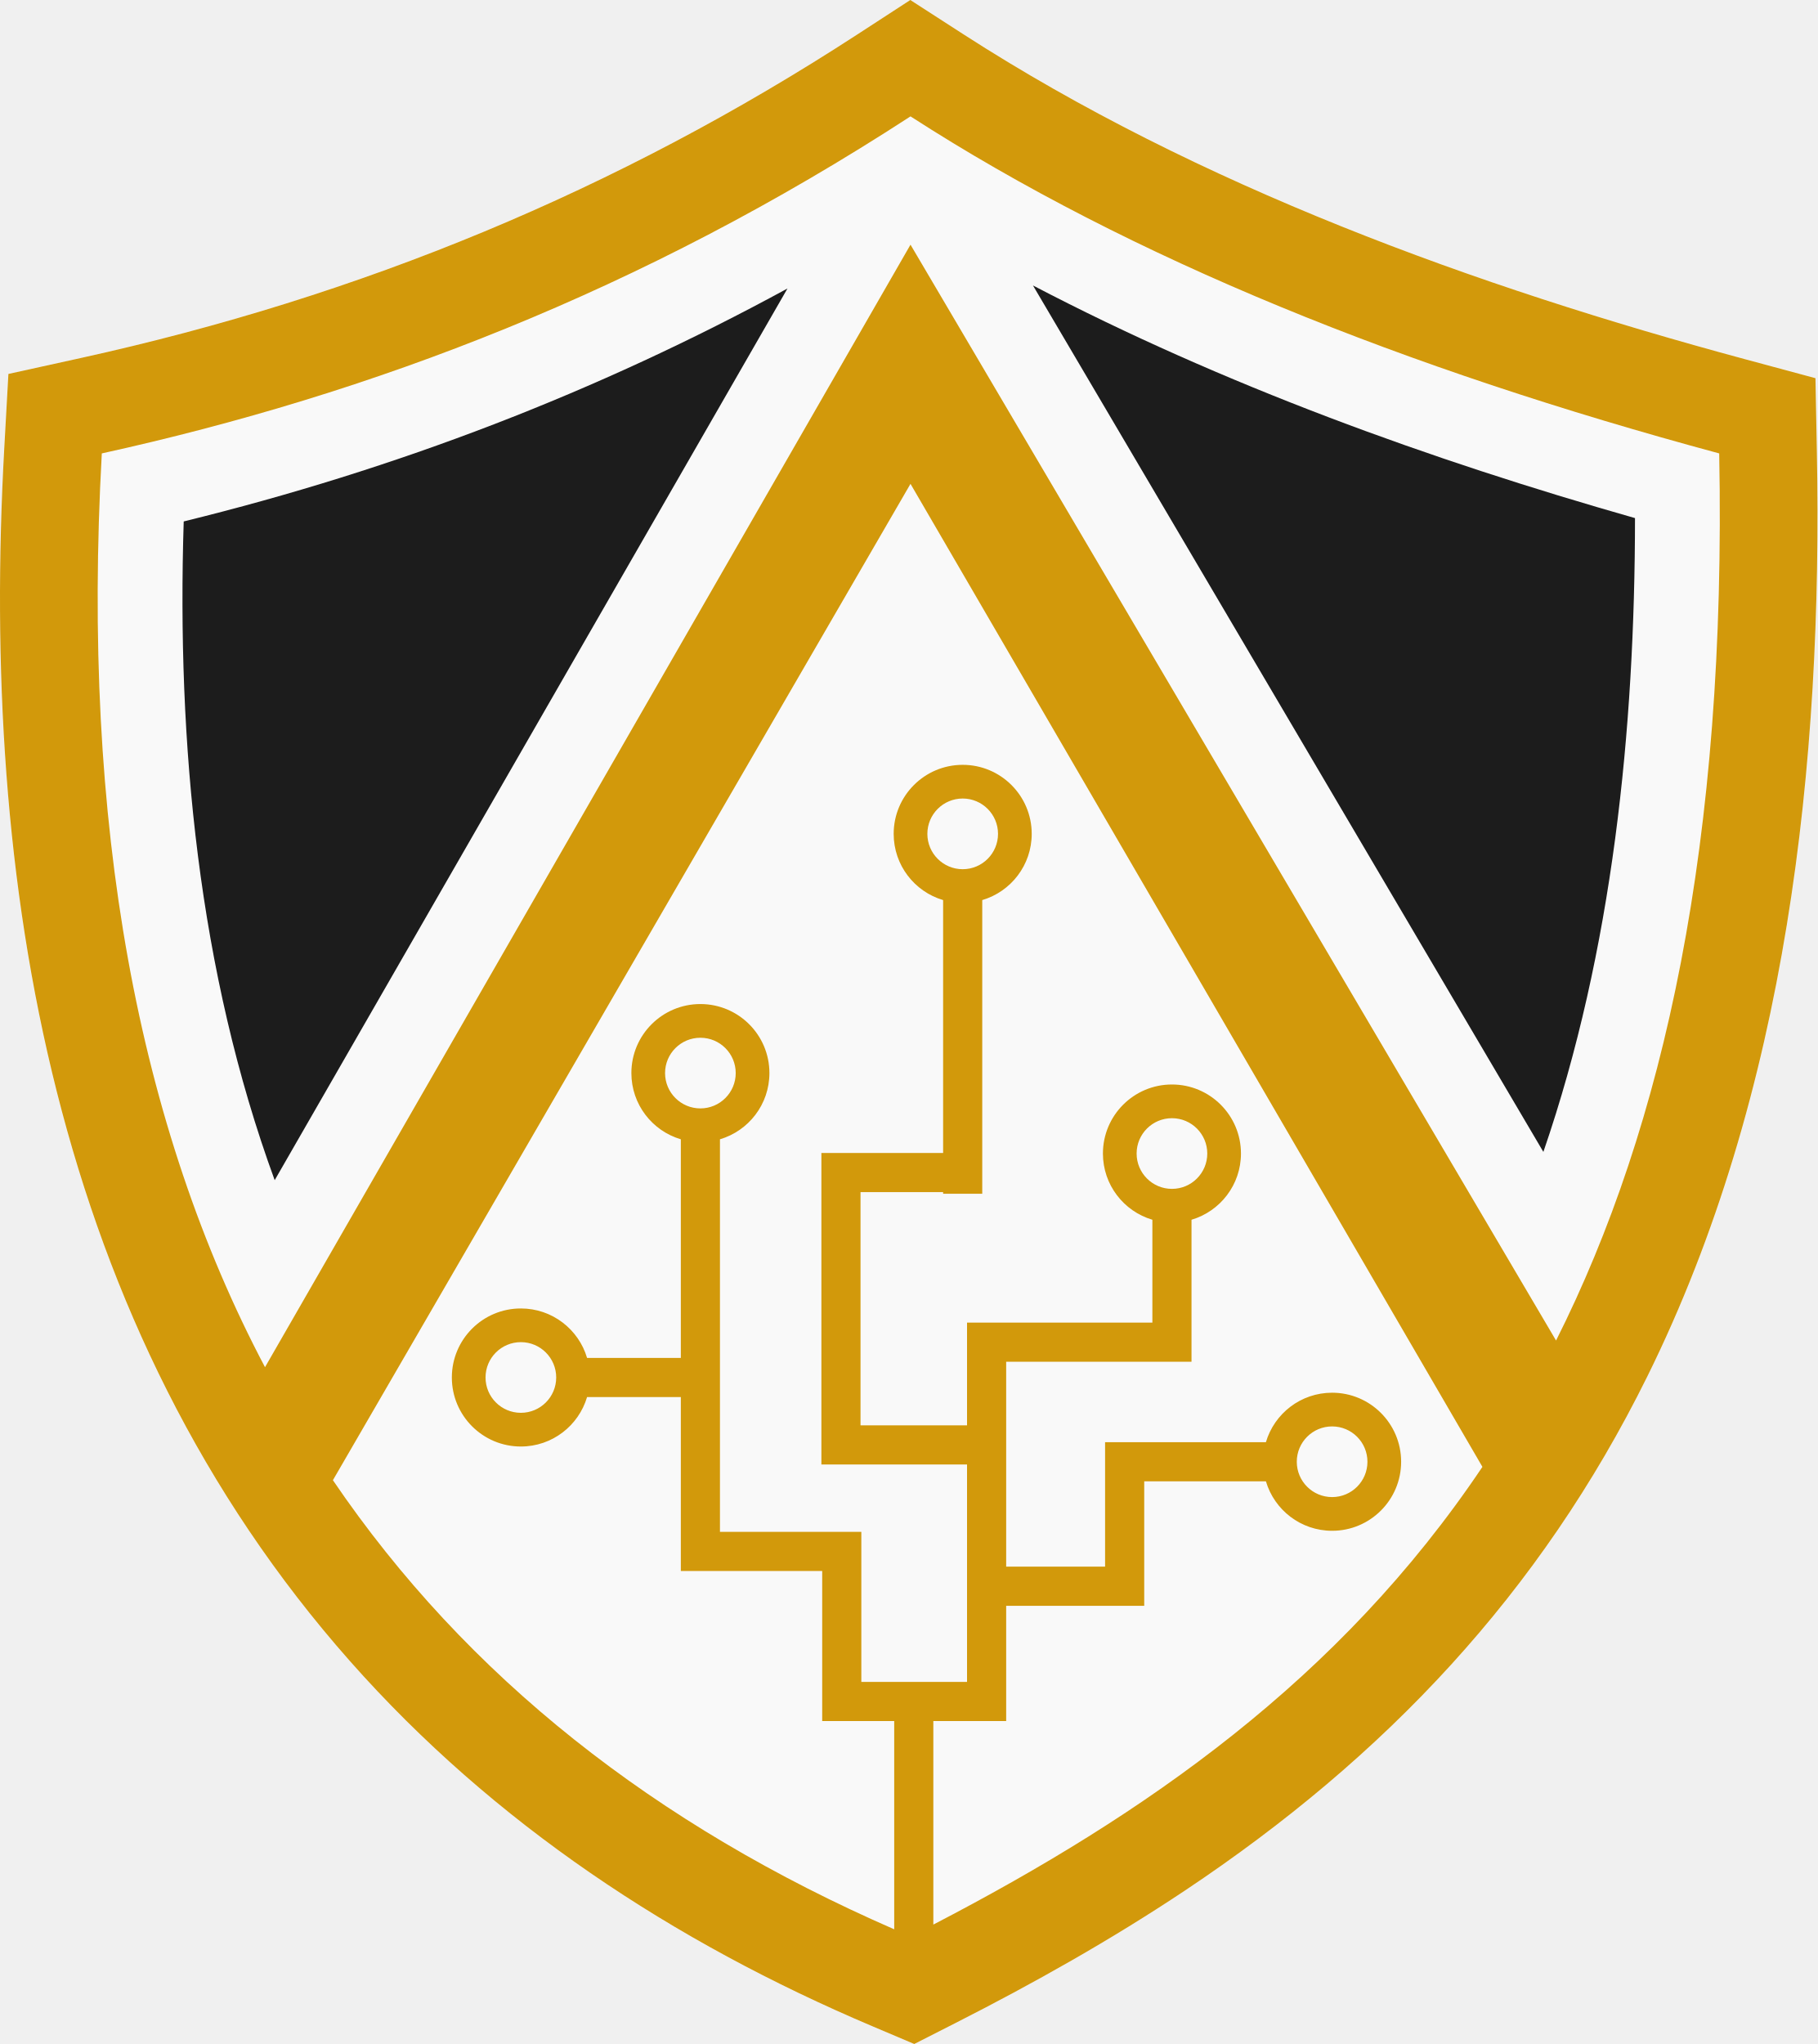
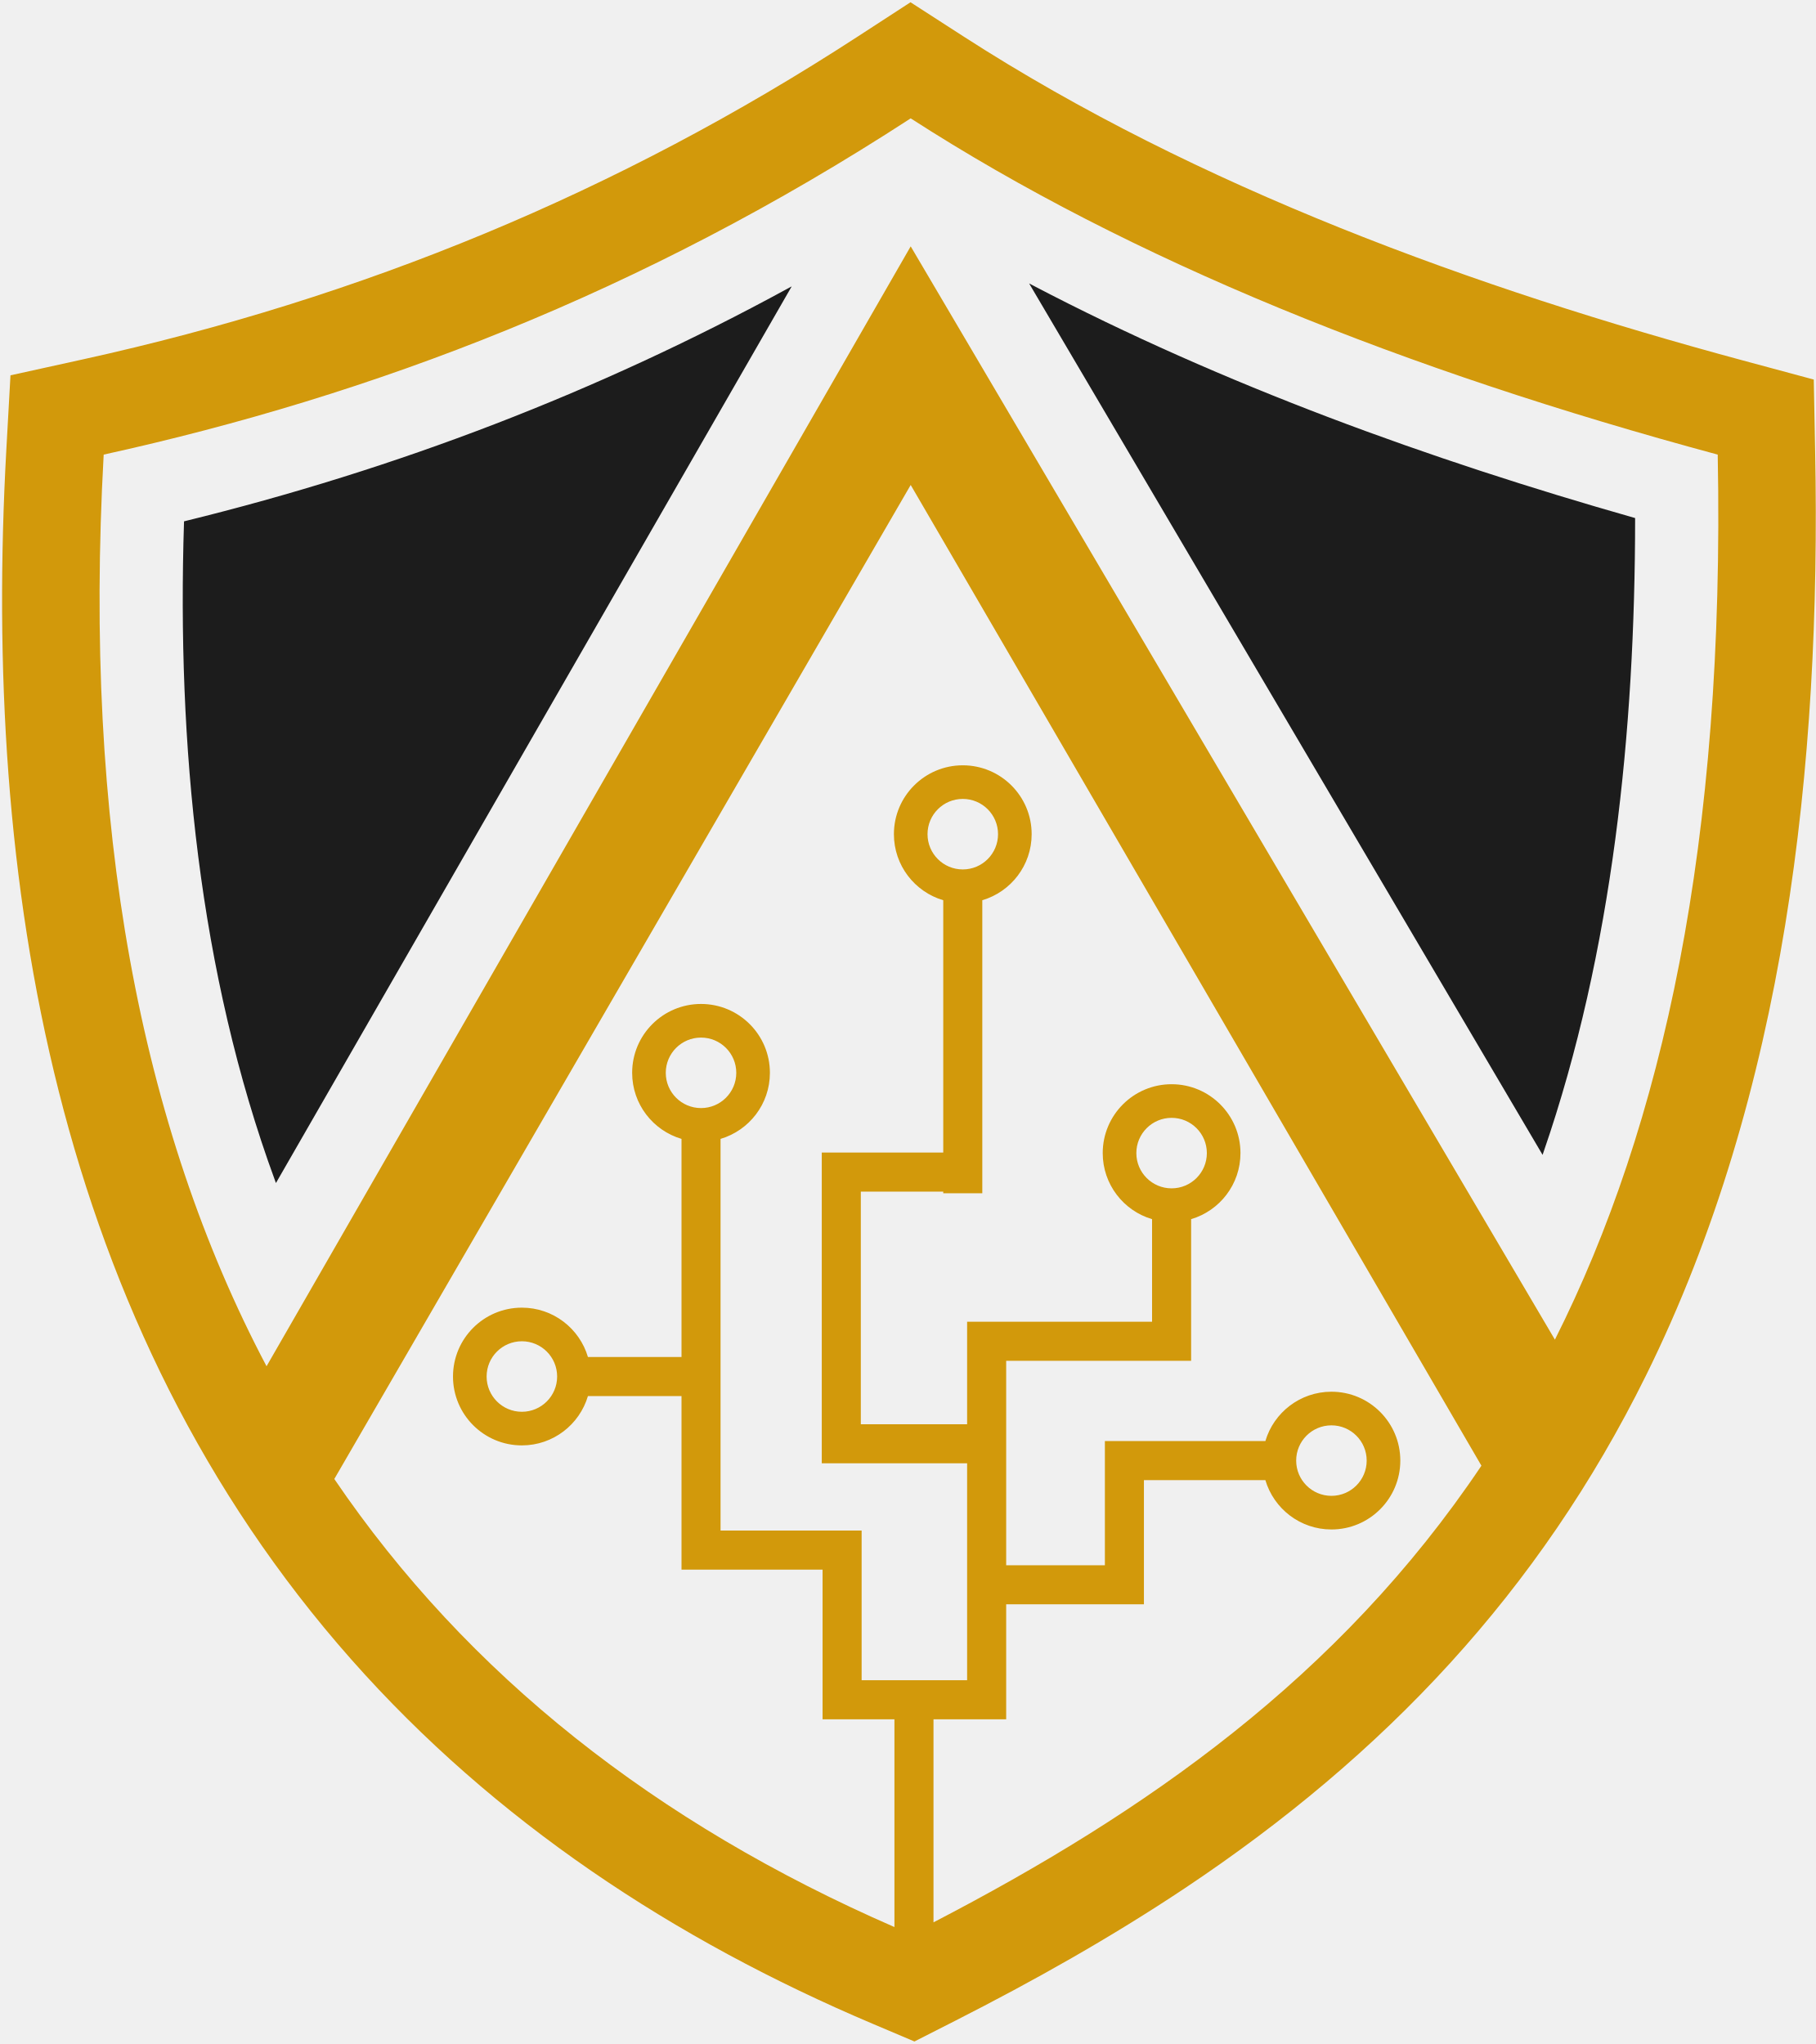
- <svg xmlns="http://www.w3.org/2000/svg" version="1.1" id="svg82" width="398.385" height="447.952" viewBox="0 0 398.385 447.952">
+ <svg xmlns="http://www.w3.org/2000/svg" width="334" height="376" viewBox="0 0 334 376" fill="none">
  <style>
-     /* Define the dark parts with their default colors */
-     #layer17 #path26 {
-       fill: #1c1c1c;
+     #dark {
+       fill: #1C1C1C;
+       stroke: #1C1C1C;
    }
-     #layer16 #path2422 {
-       fill: #d2990b;
-     }
- 
-     /* Apply transparent color to dark parts for dark mode */
    @media (prefers-color-scheme: dark) {
-       #layer17 #path26 {
-         fill: transparent;
+       #dark {
+         fill: #F9F9F9;
+         stroke: #F9F9F9;
      }
    }
  </style>
-   <defs id="defs86">
-     <clipPath clipPathUnits="userSpaceOnUse" id="clipPath18">
-       <path d="M 0,923 H 800 V 0 H 0 Z" id="path16" />
+   <g clip-path="url(#clip0_42_68)">
+     <path fill-rule="evenodd" clip-rule="evenodd" d="M189.995 52.803L283.683 211.816C296.418 174.847 300.481 134.287 300.504 95.497C262.838 84.774 224.937 71.071 189.995 52.803ZM144.934 53.359C109.95 72.412 73.148 86.526 34.107 96.111C32.821 136.782 36.785 178.698 50.808 217.006L144.934 53.359Z" fill="#F9F9F9" stroke="#F9F9F9" id="dark" stroke-width="0.526" />
+     <path fill-rule="evenodd" clip-rule="evenodd" d="M167.515 45.318L49.029 251.325C25.725 207.206 15.286 151.708 19.072 83.627C68.554 72.737 118.036 53.946 167.515 21.772C208.101 47.952 258.352 68.089 315.96 83.627C317.329 154.924 305.859 206.96 286.013 246.434L167.515 45.318ZM95.994 246.73C99.577 246.73 102.48 249.633 102.48 253.216C102.48 256.796 99.577 259.7 95.994 259.7C92.414 259.7 89.51 256.796 89.51 253.216C89.51 249.633 92.414 246.73 95.994 246.73ZM244.907 262.197C248.487 262.197 251.39 265.099 251.39 268.68C251.39 272.262 248.487 275.165 244.907 275.165C241.324 275.165 238.421 272.262 238.421 268.68C238.421 265.099 241.324 262.197 244.907 262.197ZM215.505 205.631C219.087 205.631 221.991 208.534 221.991 212.117C221.991 215.697 219.087 218.6 215.505 218.6C211.925 218.6 209.022 215.697 209.022 212.117C209.022 208.534 211.925 205.631 215.505 205.631ZM177.096 146.963C180.676 146.963 183.58 149.866 183.58 153.449C183.58 157.031 180.676 159.935 177.096 159.935C173.513 159.935 170.611 157.031 170.611 153.449C170.611 149.866 173.513 146.963 177.096 146.963ZM128.949 190.867C132.529 190.867 135.432 193.77 135.432 197.35C135.432 200.93 132.529 203.833 128.949 203.833C125.366 203.833 122.463 200.93 122.463 197.35C122.463 193.77 125.366 190.867 128.949 190.867ZM171.708 316.268V353.622C210.534 333.463 246.282 308.692 272.495 269.619L167.515 89.212L61.493 272.064C86.052 308.195 120.715 335.387 164.524 354.487V316.268H158.49H151.356H151.306V288.734H132.54H125.357V281.55V256.808H108.146C106.597 262.054 101.743 265.885 95.994 265.885C88.996 265.885 83.325 260.212 83.325 253.216C83.325 246.218 88.996 240.548 95.994 240.548C101.743 240.548 106.597 244.376 108.146 249.625H125.357V209.502C120.108 207.953 116.279 203.1 116.279 197.35C116.279 190.352 121.951 184.681 128.949 184.681C135.947 184.681 141.618 190.352 141.618 197.35C141.618 203.1 137.789 207.953 132.54 209.502V281.55H151.306H158.49V288.734V309.084H177.893V295.118V287.934V269.181H158.341H151.158V261.998V219.199V212.015H158.341H173.502V165.601C168.256 164.052 164.427 159.199 164.427 153.449C164.427 146.453 170.098 140.78 177.096 140.78C184.092 140.78 189.765 146.453 189.765 153.449C189.765 159.199 185.934 164.052 180.686 165.601V212.015V219.199V219.5H173.502V219.199H158.341V261.998H177.893V250.324V243.141H185.077H211.913V224.268C206.665 222.72 202.836 217.866 202.836 212.117C202.836 205.118 208.507 199.445 215.505 199.445C222.504 199.445 228.174 205.118 228.174 212.117C228.174 217.866 224.346 222.72 219.097 224.268V243.141V250.274V250.324H185.077V261.998V269.181V287.934H203.233V272.274V265.088H210.416H232.755C234.301 259.841 239.156 256.011 244.907 256.011C251.902 256.011 257.576 261.684 257.576 268.68C257.576 275.678 251.902 281.351 244.907 281.351C239.156 281.351 234.303 277.521 232.755 272.274H210.416V287.934V295.118H203.233H185.077V309.084V316.268H177.893H171.708ZM15.219 66.115C66.565 54.817 113.627 35.425 157.745 6.742L167.479 0.414L177.234 6.708C220.368 34.532 271.29 53.009 320.629 66.317L333.628 69.82L333.885 83.282C334.984 140.574 328.456 201.053 302.759 253.038C283.101 292.815 254.65 322.869 217.936 347.346C204.378 356.385 190.161 364.38 175.638 371.759L168.204 375.537L160.524 372.283C124.023 356.821 91.016 335.104 64.642 305.291C10.153 243.697 -3.261 162.35 1.17 82.629L1.927 69.042L15.219 66.115Z" fill="#D2990B" />
+   </g>
+   <defs>
+     <clipPath id="clip0_42_68">
+       <rect width="333.615" height="375.123" fill="white" transform="translate(0.384766 0.414124)" />
    </clipPath>
  </defs>
-   <g style="display:inline" id="layer1" transform="translate(6.494049,-522.5446)">
-     <g id="g209" transform="matrix(0.4710619,0,0,0.4710619,-6.494047,522.5446)">
-       <g id="layer2">
-         <path id="path862" style="fill:#f9f9f9;fill-opacity:1;fill-rule:evenodd;stroke:none" d="m -289.554,-39.542 c 97.622,21.481 187.099,58.35 270.979,112.884 L -0.068,85.373 18.478,73.407 c 82.008,-52.9 178.824,-88.03 272.63,-113.332 l 24.714,-6.661 0.49,-25.594 c 2.089,-108.927 -10.323,-223.913 -59.179,-322.749 -37.375,-75.626 -91.468,-132.766 -161.27,-179.304 -25.778,-17.186 -52.808,-32.385 -80.42,-46.415 l -14.133,-7.184 -14.602,6.187 c -69.398,29.398 -132.152,70.687 -182.296,127.369 -103.598,117.107 -129.101,271.767 -120.676,423.337 l 1.438,25.833 z" transform="matrix(1.333333,0,0,-1.333333,423.6765,113.8307)" />
-       </g>
-       <g id="g10" transform="matrix(1.333333,0,0,-1.333333,-111.4016,1203.702)" style="display:inline">
-         <g id="g12">
-           <g id="g14" clip-path="url(#clipPath18)">
-             <g id="g20" transform="translate(401.3086,817.4033)" />
-             <g id="g24" transform="translate(444.0488,803.1709)" />
-             <g id="g28" transform="translate(295.9561,44.2627)" />
-             <g id="g32" transform="translate(687.332,127.4043)" />
-           </g>
-         </g>
-       </g>
-       <g id="layer1-2" style="display:inline" />
-     </g>
-   </g>
-   <g style="display:inline" id="layer17">
-     <path d="m 0,0 178.125,-302.324 c 24.212,70.288 31.937,147.402 31.98,221.152 C 138.492,-60.784 66.433,-34.731 0,0 m -85.673,-1.056 c -66.514,-36.225 -136.483,-63.059 -210.71,-81.283 -2.446,-77.326 5.091,-157.019 31.752,-229.851 z" style="display:inline;fill-rule:evenodd;stroke:none" id="path26" transform="matrix(0.6280825,0,0,-0.6280825,226.4222,62.56041)" />
-   </g>
-   <g style="display:inline" id="layer16">
-     <path id="path2422" style="display:inline;fill:#d2990b;fill-opacity:1;fill-rule:evenodd;stroke:none" d="m 0,0 -225.272,-391.672 c -44.307,83.881 -64.154,189.396 -56.956,318.836 C -188.15,-52.131 -94.073,-16.404 0,44.766 77.163,-5.009 172.704,-43.294 282.232,-72.836 c 2.602,-135.553 -19.206,-234.488 -56.937,-309.538 z m -135.98,-382.937 c 6.812,0 12.331,-5.519 12.331,-12.331 0,-6.807 -5.519,-12.327 -12.331,-12.327 -6.807,0 -12.327,5.52 -12.327,12.327 0,6.812 5.52,12.331 12.327,12.331 m 283.121,-29.406 c 6.806,0 12.327,-5.518 12.327,-12.326 0,-6.811 -5.521,-12.33 -12.327,-12.33 -6.812,0 -12.331,5.519 -12.331,12.33 0,6.808 5.519,12.326 12.331,12.326 m -55.9,107.547 c 6.811,0 12.331,-5.519 12.331,-12.332 0,-6.806 -5.52,-12.326 -12.331,-12.326 -6.807,0 -12.327,5.52 -12.327,12.326 0,6.813 5.52,12.332 12.327,12.332 m -73.025,111.542 c 6.806,0 12.327,-5.52 12.327,-12.331 0,-6.811 -5.521,-12.332 -12.327,-12.332 -6.812,0 -12.331,5.521 -12.331,12.332 0,6.811 5.519,12.331 12.331,12.331 m -91.541,-83.473 c 6.807,0 12.327,-5.519 12.327,-12.325 0,-6.807 -5.52,-12.327 -12.327,-12.327 -6.812,0 -12.331,5.52 -12.331,12.327 0,6.806 5.519,12.325 12.331,12.325 M 7.971,-515.146 v -71.019 c 73.819,38.328 141.784,85.424 191.623,159.711 L 0,-83.455 -201.576,-431.103 c 46.694,-68.694 112.597,-120.392 195.889,-156.706 v 72.663 h -11.472 -13.564 -0.094 v 52.35 h -35.68 -13.657 v 13.658 47.041 h -32.722 c -2.945,-9.975 -12.173,-17.258 -23.104,-17.258 -13.306,0 -24.087,10.786 -24.087,24.087 0,13.305 10.781,24.086 24.087,24.086 10.931,0 20.159,-7.279 23.104,-17.258 h 32.722 v 76.283 c -9.979,2.945 -17.259,12.173 -17.259,23.105 0,13.305 10.783,24.086 24.088,24.086 13.305,0 24.087,-10.781 24.087,-24.086 0,-10.932 -7.28,-20.16 -17.259,-23.105 v -136.981 h 35.68 13.658 v -13.658 -38.692 H 19.73 v 26.554 13.659 35.654 H -17.443 -31.1 v 13.656 81.373 13.658 h 13.657 28.826 v 88.245 c -9.975,2.944 -17.254,12.171 -17.254,23.104 0,13.301 10.781,24.087 24.087,24.087 13.301,0 24.087,-10.786 24.087,-24.087 0,-10.933 -7.284,-20.16 -17.263,-23.104 v -88.245 -13.658 -0.574 H 11.383 v 0.574 h -28.826 v -81.373 H 19.73 v 22.195 13.657 h 13.659 51.023 v 35.883 c -9.979,2.943 -17.258,12.171 -17.258,23.102 0,13.307 10.782,24.093 24.087,24.093 13.306,0 24.087,-10.786 24.087,-24.093 0,-10.931 -7.279,-20.159 -17.258,-23.102 v -35.883 -13.562 -0.095 H 33.389 v -22.195 -13.656 -35.654 h 34.52 v 29.774 13.661 h 13.657 42.471 c 2.94,9.976 12.171,17.258 23.104,17.258 13.3,0 24.087,-10.785 24.087,-24.087 0,-13.305 -10.787,-24.091 -24.087,-24.091 -10.933,0 -20.16,7.282 -23.104,17.259 H 81.566 v -29.774 -13.659 H 67.909 33.389 v -26.554 -13.658 H 19.73 Z m -297.525,475.604 c 97.622,21.481 187.099,58.35 270.979,112.884 L -0.068,85.373 18.478,73.407 c 82.008,-52.9 178.824,-88.03 272.63,-113.332 l 24.714,-6.661 0.49,-25.594 c 2.089,-108.927 -10.323,-223.913 -59.179,-322.749 -37.375,-75.626 -91.468,-132.766 -161.27,-179.304 -25.778,-17.186 -52.808,-32.385 -80.42,-46.415 l -14.133,-7.184 -14.602,6.187 c -69.398,29.398 -132.152,70.687 -182.296,127.369 -103.598,117.107 -129.101,271.767 -120.676,423.337 l 1.438,25.833 z" transform="matrix(0.6280825,0,0,-0.6280825,199.5779,53.62129)" />
-   </g>
</svg>
